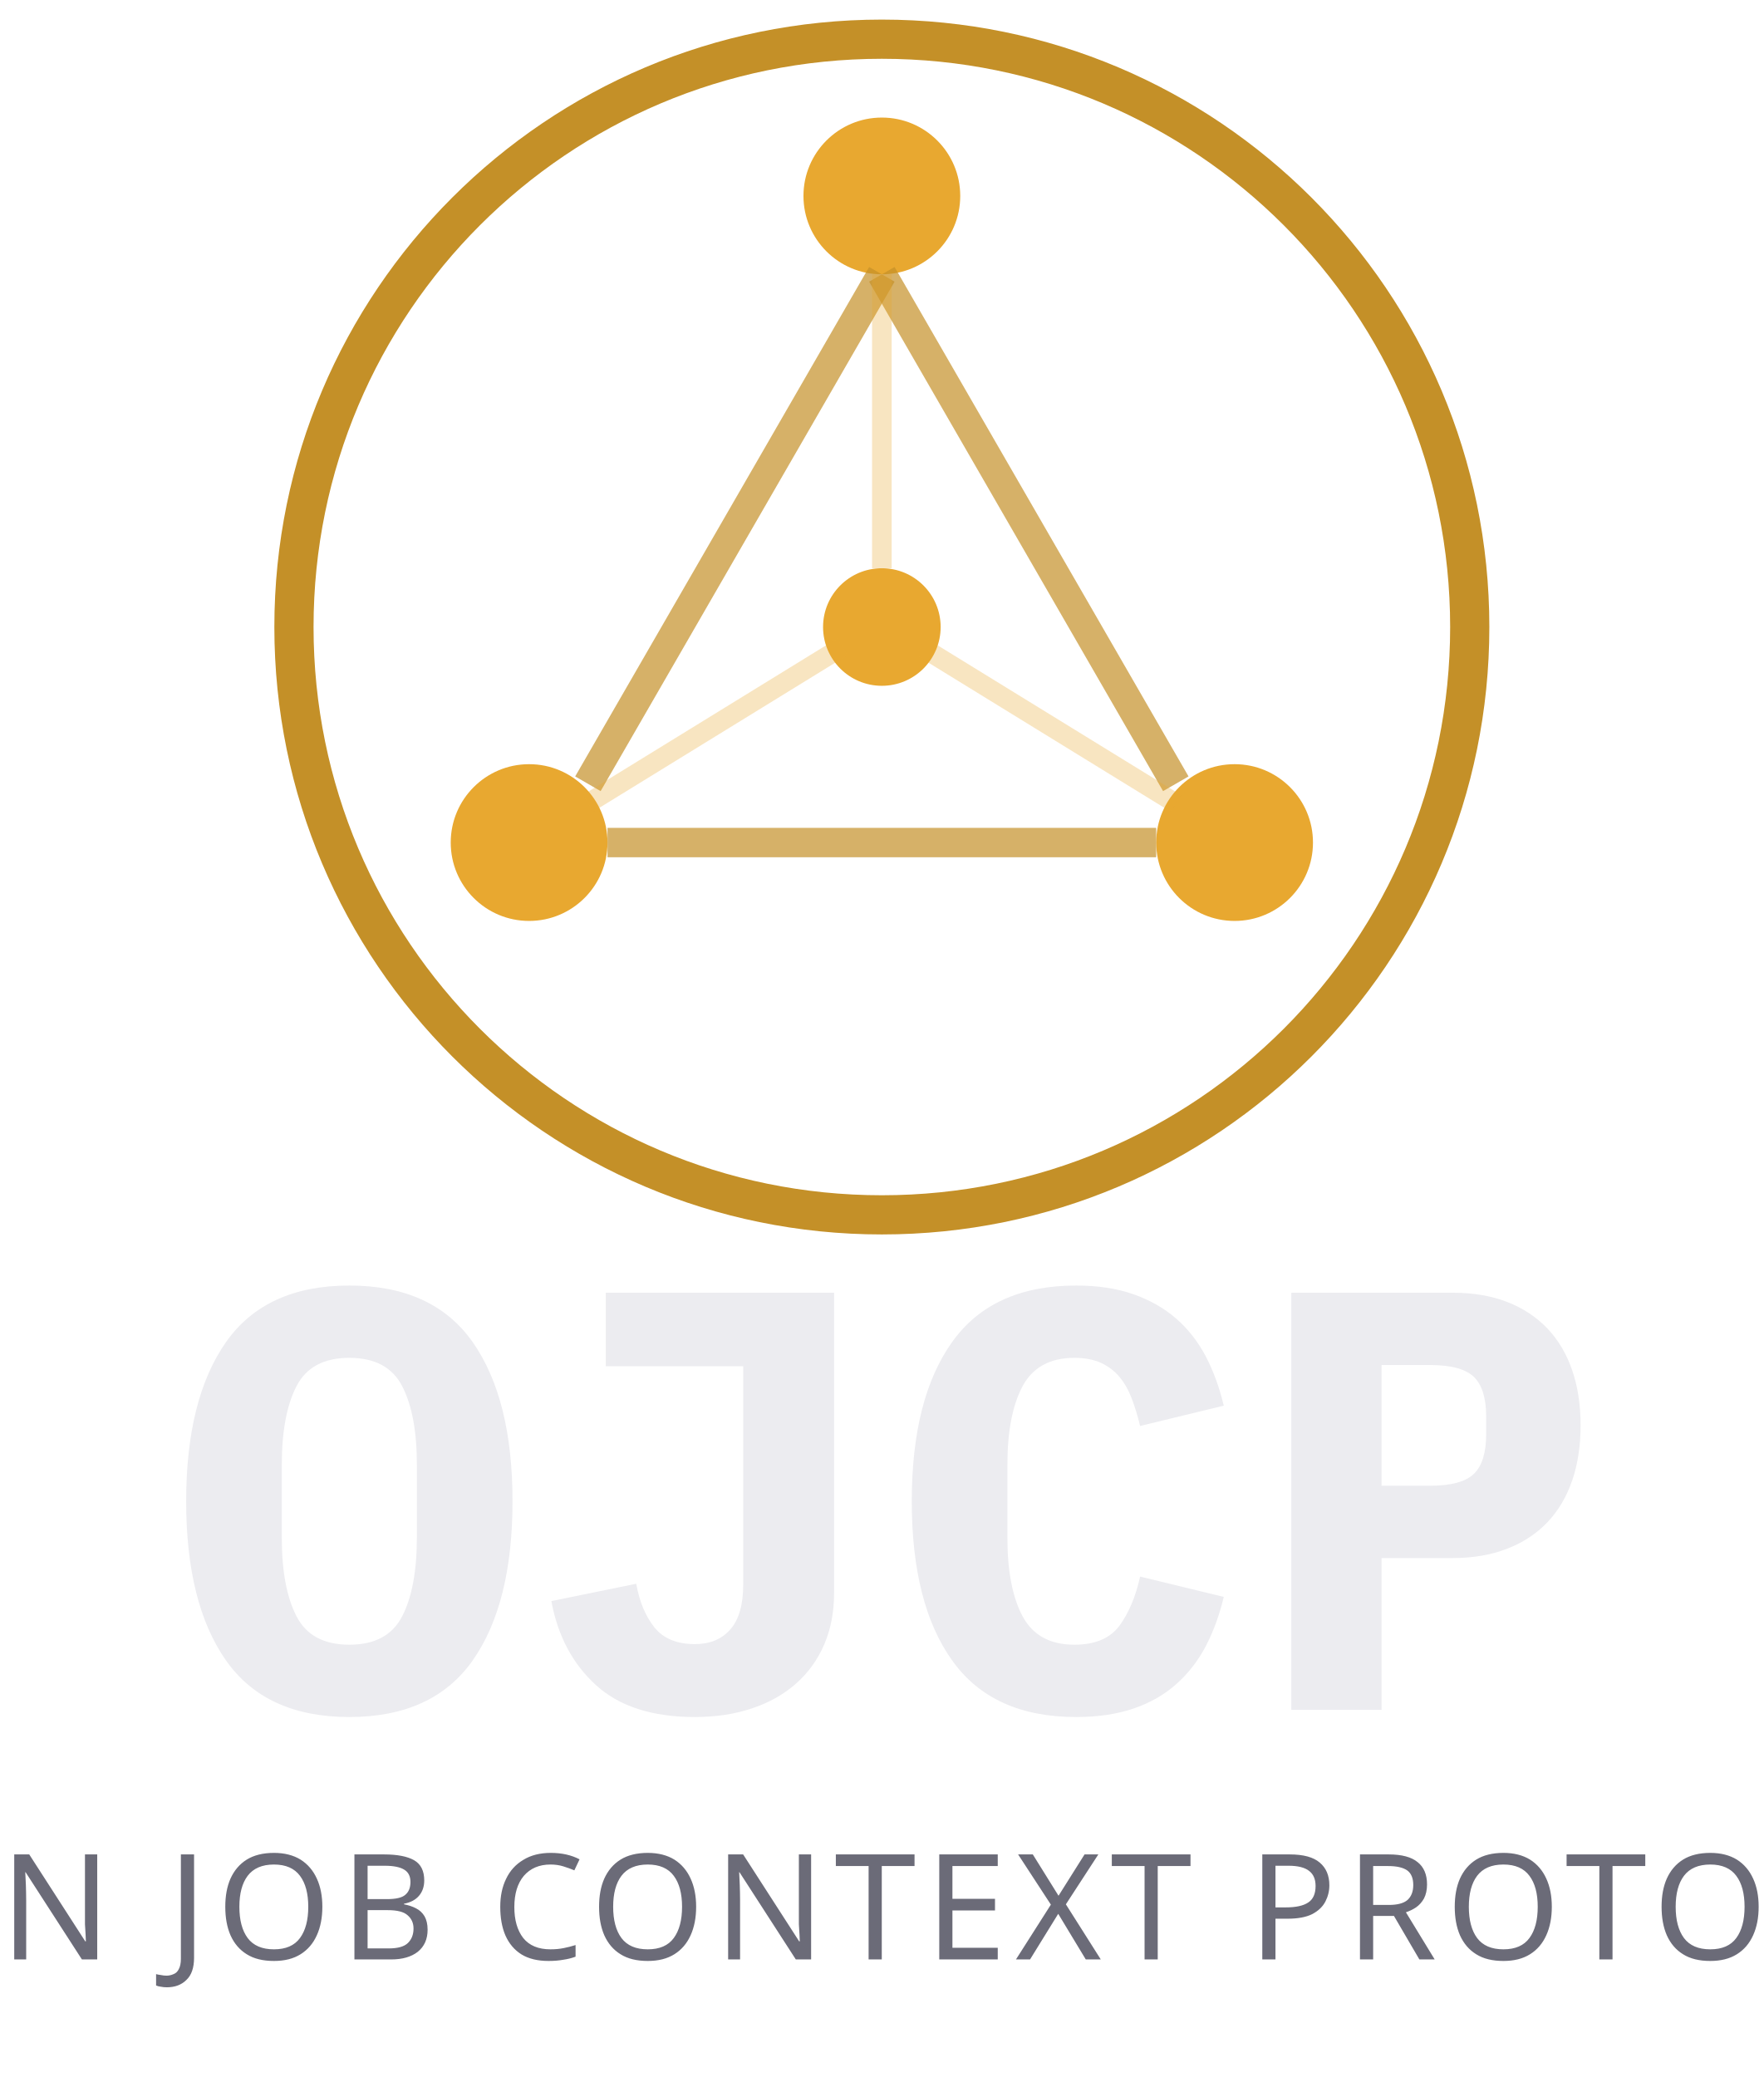
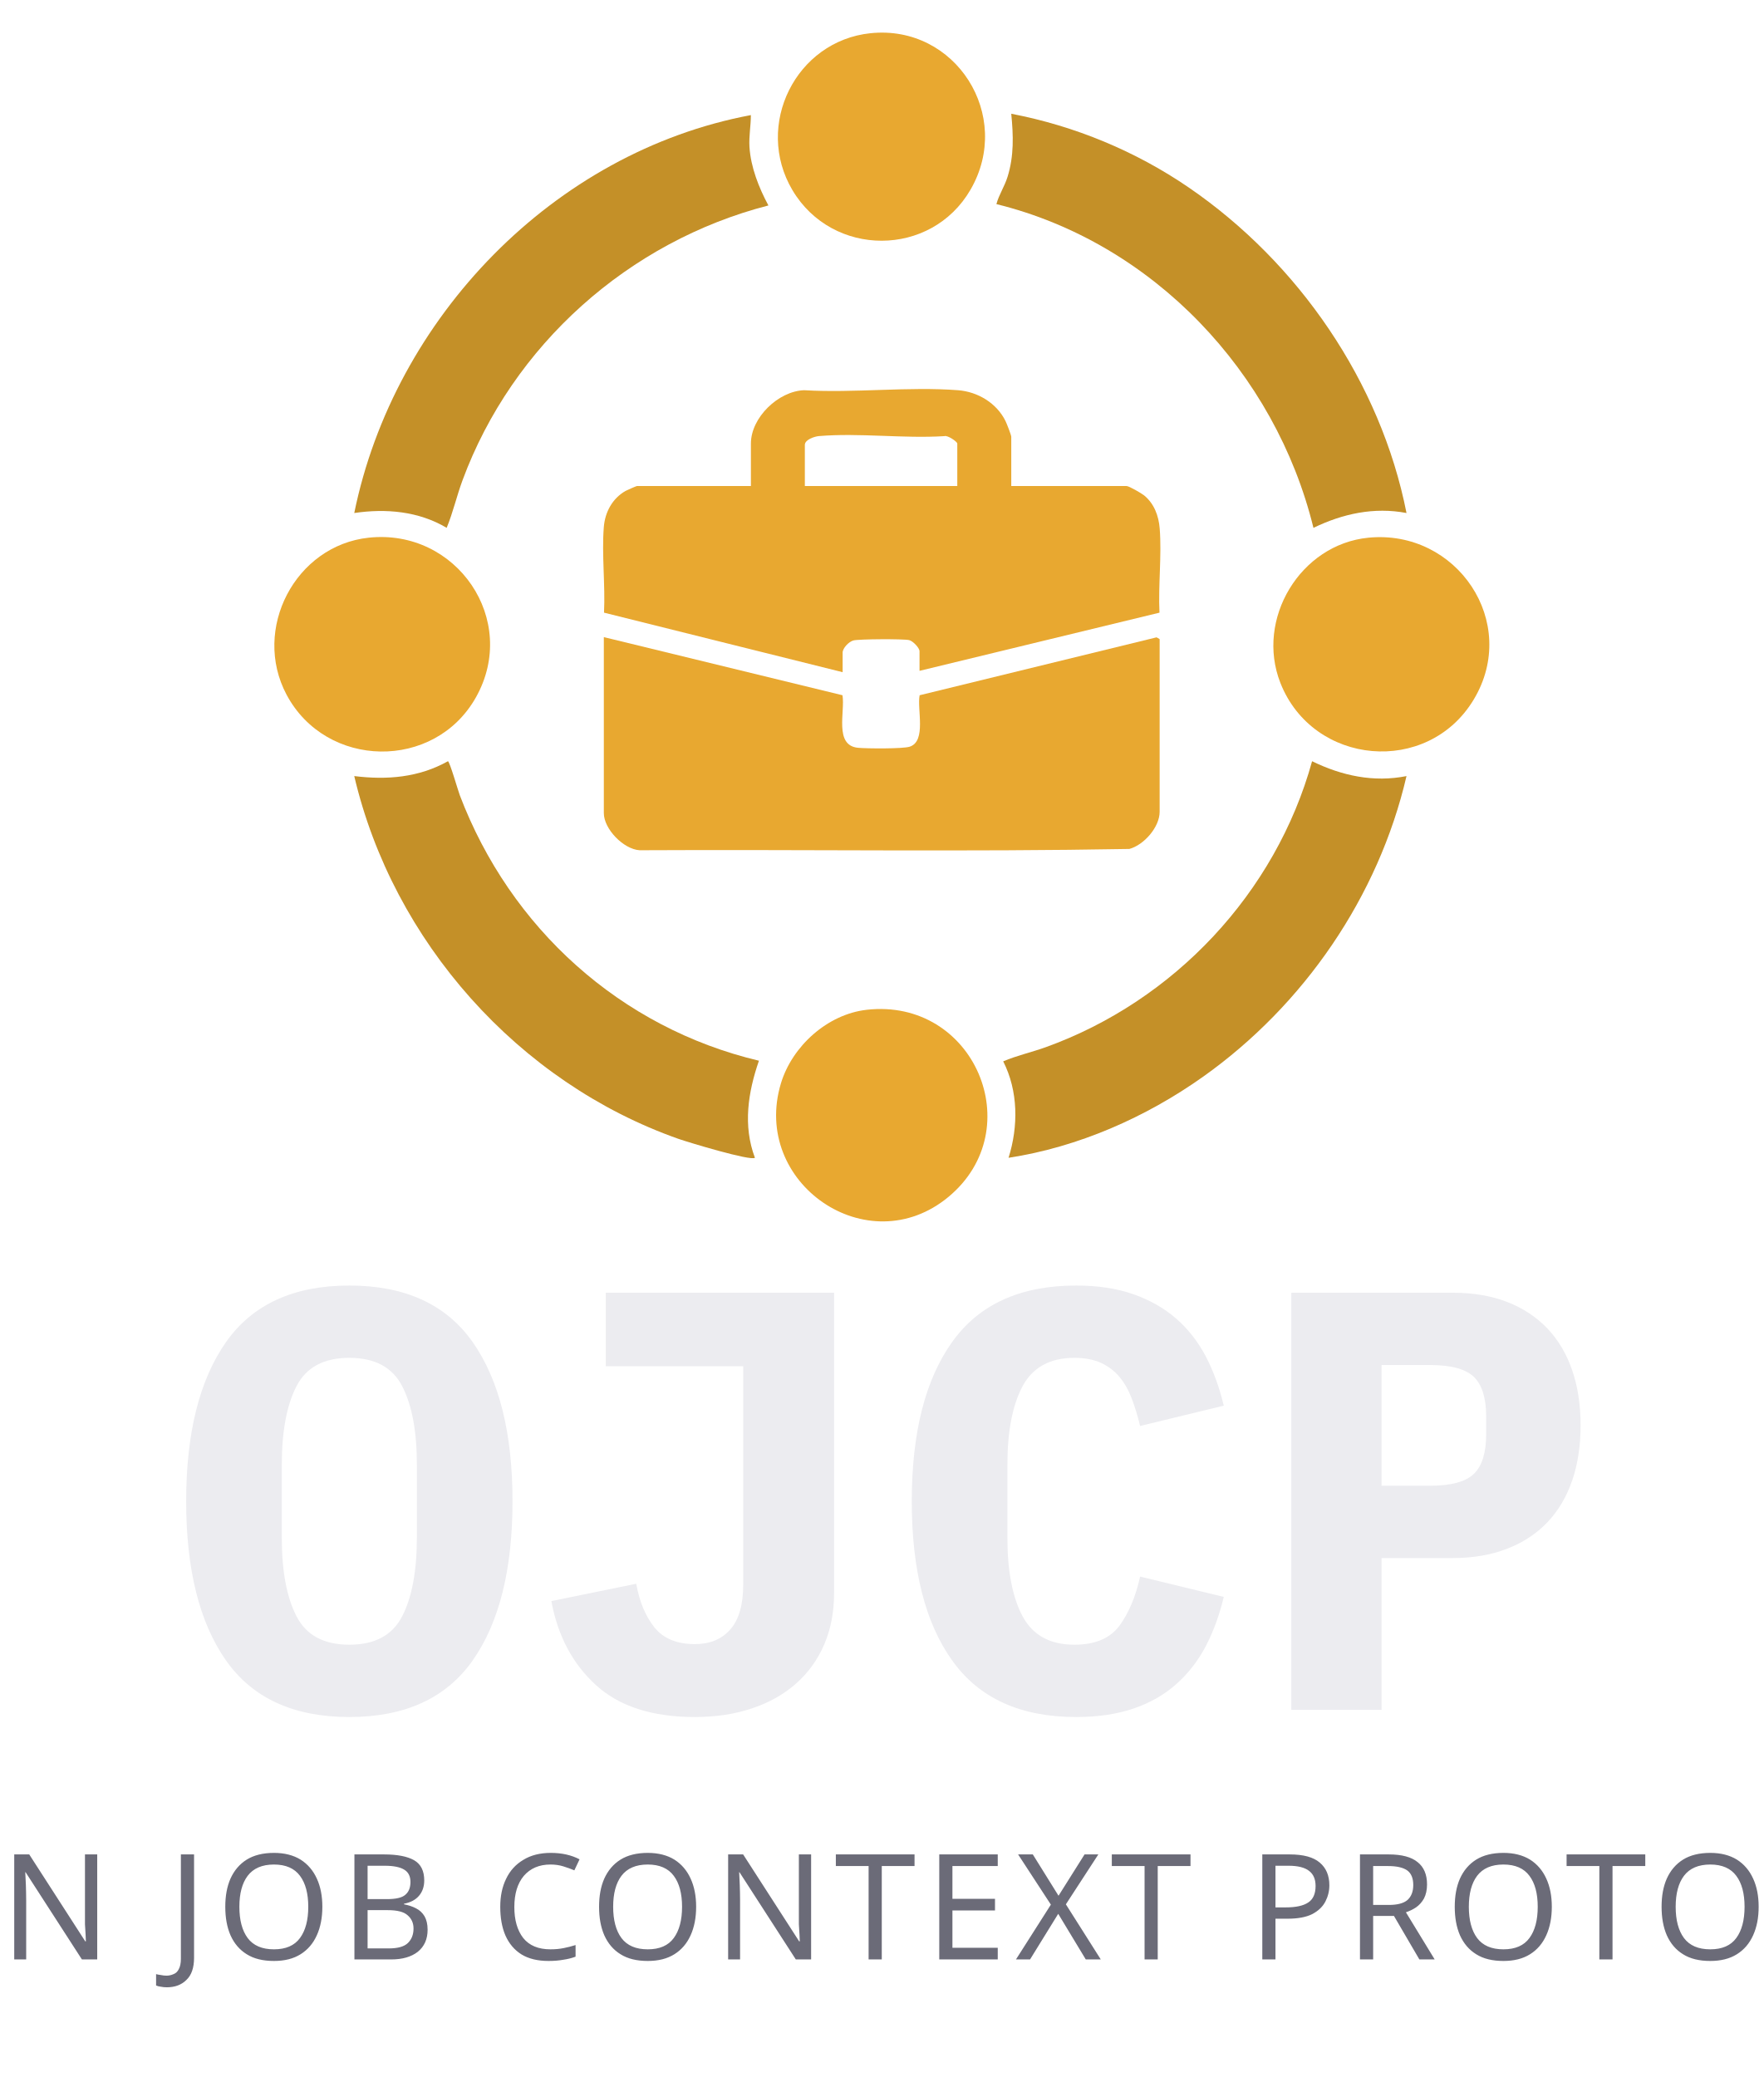
<svg xmlns="http://www.w3.org/2000/svg" width="90" height="106" viewBox="0 0 90 106" fill="none">
  <g transform="translate(13, 0)">
-     <circle cx="32" cy="32" r="30" stroke="#c49028" stroke-width="2" fill="none" />
-     <circle cx="32" cy="10" r="4" fill="#e8a830" />
-     <circle cx="14" cy="43" r="4" fill="#e8a830" />
-     <circle cx="50" cy="43" r="4" fill="#e8a830" />
-     <line x1="32" y1="14" x2="17" y2="40" stroke="#c49028" stroke-width="1.5" opacity="0.7" />
-     <line x1="32" y1="14" x2="47" y2="40" stroke="#c49028" stroke-width="1.5" opacity="0.7" />
-     <line x1="18" y1="43" x2="46" y2="43" stroke="#c49028" stroke-width="1.5" opacity="0.7" />
-     <circle cx="32" cy="32" r="3" fill="#e8a830" opacity="1" />
-     <line x1="32" y1="14" x2="32" y2="29" stroke="#e8a830" stroke-width="1" opacity="0.3" />
-     <line x1="17" y1="41" x2="30" y2="33" stroke="#e8a830" stroke-width="1" opacity="0.3" />
-     <line x1="47" y1="41" x2="34" y2="33" stroke="#e8a830" stroke-width="1" opacity="0.3" />
+     <g transform="translate(1, 1.665) scale(0.068841)">
+       <g fill="#c49028">
+         <path d="M353.22,61.14c.02,7.88-1.53,15.6-1.04,23.54.93,15.06,6.98,30.33,14.04,43.45-103.46,26.63-189.66,103.46-226.75,203.76-4.29,11.6-7.08,23.97-11.74,35.23-20.79-12.33-45-14.46-68.5-10.98C88.72,211.49,207.01,88.56,353.22,61.14Z" />
+         <path d="M839.22,356.14c-24.01-4.6-47.28.49-68.98,11-28.24-115.25-118.98-211.42-235.01-240.01,1.87-6.98,6.02-13.02,8.26-20.23,4.84-15.54,4.32-30.75,2.74-46.76,47.15,9.05,92.2,27.7,131.72,54.78,81.13,55.59,142.13,144.16,161.27,241.22Z" />
+         <path d="M839.22,551.15c-20.76,89.42-76.15,169.85-150.68,222.81-42.49,30.19-92.61,52.25-144.31,60.18,7.31-23.23,7.24-49.5-3.97-71.5,9.94-4.26,21.09-6.73,31.48-10.47,95.24-34.33,170.45-114.3,197.49-212.02,21.96,10.73,45.61,15.87,69.99,11.01Z" />
+         <path d="M359.2,762.18c-8.09,23.38-11.96,48.08-2.98,71.95-3.02,2.57-49.57-11.53-56.52-13.97-118.83-41.78-211.76-146.41-240.48-269.01,24.27,3.02,47.85,1.08,69.46-11,1.31.27,7.54,21.96,8.79,25.24,37.36,98.29,118.87,172.37,221.73,196.79Z" />
+       </g>
+       <g fill="#e8a830">
+         <path d="M546.23,336.14h85.5c1.82,0,11.08,5.38,13.03,6.97,7.41,6.07,10.77,15.12,11.51,24.49,1.59,20-1.15,42.19-.16,62.41l-177.87,43.13v-14.5c0-2.57-4.98-7.68-7.71-8.29-4.28-.97-37.28-.82-41.32.26-3.36.9-7.97,5.67-7.97,9.03v14.5l-176.87-44.13c1-20.55-1.76-43.07-.16-63.41.87-11.09,6.35-21.31,16.15-26.85,1.01-.57,7.93-3.61,8.39-3.61h84.5v-31.5c0-19.28,20.38-38.89,39.46-39.54,37.11,2.21,77.34-2.81,114.07,0,14.65,1.12,28.62,9.53,35.18,22.82.89,1.81,4.28,10.41,4.28,11.72v36.5ZM506.23,336.14v-31.5c0-1.38-7.18-6.31-9.5-5.5-30.11,1.91-63.31-2.54-93.04-.04-3.32.28-10.46,2.64-10.46,6.54v30.5h113Z" />
+         <path d="M244.23,448.14l176.9,43.09c2.07,12.24-6.38,37.26,11.55,38.96,6.47.61,33.24.82,38.28-.82,12.58-4.09,5.31-27.85,7.36-38.14l175.63-42.93,2.28,1.33v128c0,11.37-11.61,24.6-22.45,27.55-120.8,2.21-242.08.31-363.06.96-11.93-.77-26.49-15.78-26.49-27.51v-130.5Z" />
+         <path d="M70,374.42c64.97-6.9,111.74,60.94,79.4,118.4-30.69,54.52-110.98,53.17-140.35-2-25.83-48.53,6.42-110.61,60.95-116.4Z" />
+         <path d="M811.02,374.43c65.54-6.37,112.39,62.84,78.01,120.01-34.11,56.73-119.1,49.11-143.29-12.32-18.61-47.26,14.68-102.77,65.28-107.69Z" />
+         <path d="M439,724.42c79.73-9.02,121.2,88.48,60.7,138.7-59.81,49.64-146.53-10.31-124.19-84.19,8.32-27.53,34.48-51.22,63.5-54.5Z" />
+         <path d="M442.02.43c62.96-6.48,105.86,61.07,74.01,116.01-29.21,50.4-102.28,50.39-131.98.36-28.57-48.11,2.49-110.67,57.96-116.38Z" />
+       </g>
+     </g>
  </g>
  <g transform="translate(9.5, 56) scale(0.61)" fill="#ececf0">
    <path d="M13.65 51.85Q6.65 51.85 3.32 47.10Q0 42.35 0 33.80Q0 25.25 3.32 20.50Q6.65 15.75 13.65 15.75Q20.65 15.75 23.98 20.50Q27.30 25.25 27.30 33.80Q27.30 42.35 23.98 47.10Q20.65 51.85 13.65 51.85M13.65 45.80Q16.85 45.80 18.07 43.42Q19.30 41.05 19.30 36.80L19.30 30.75Q19.30 26.55 18.07 24.17Q16.85 21.80 13.65 21.80Q10.45 21.80 9.23 24.17Q8 26.55 8 30.75L8 36.85Q8 41.05 9.23 43.42Q10.45 45.80 13.65 45.80ZM54.20 16.35L54.20 41.50Q54.20 43.85 53.38 45.77Q52.55 47.70 51.02 49.05Q49.50 50.40 47.35 51.12Q45.20 51.85 42.55 51.85Q37.20 51.85 34.27 49.17Q31.35 46.50 30.55 42.15L37.65 40.70Q38.05 42.95 39.17 44.35Q40.30 45.75 42.55 45.75Q44.45 45.75 45.52 44.52Q46.60 43.30 46.60 40.75L46.60 22.50L35.10 22.50L35.10 16.35L54.20 16.35ZM74.45 51.85Q67.45 51.85 64.08 47.12Q60.70 42.40 60.70 33.80Q60.70 25.20 64.08 20.47Q67.45 15.75 74.45 15.75Q77.15 15.75 79.22 16.47Q81.30 17.20 82.80 18.50Q84.30 19.80 85.28 21.65Q86.25 23.50 86.80 25.80L79.80 27.50Q79.50 26.25 79.10 25.20Q78.70 24.15 78.08 23.40Q77.45 22.65 76.53 22.22Q75.60 21.80 74.30 21.80Q71.25 21.80 69.97 24.17Q68.70 26.55 68.70 30.75L68.70 36.85Q68.70 41.05 69.97 43.42Q71.25 45.80 74.30 45.80Q76.90 45.80 78.08 44.20Q79.25 42.60 79.80 40.10L86.80 41.80Q86.25 44.10 85.28 45.95Q84.30 47.80 82.80 49.12Q81.30 50.45 79.22 51.15Q77.15 51.85 74.45 51.85ZM92.45 51.25L92.45 16.35L105.95 16.35Q108.50 16.35 110.50 17.12Q112.50 17.90 113.88 19.35Q115.25 20.80 115.95 22.85Q116.65 24.90 116.65 27.45Q116.65 30.00 115.95 32.05Q115.25 34.10 113.88 35.55Q112.50 37.00 110.50 37.77Q108.50 38.55 105.95 38.55L100 38.55L100 51.25L92.45 51.25M100 32.50L104.05 32.50Q106.70 32.50 107.73 31.50Q108.75 30.50 108.75 28.20L108.75 26.70Q108.75 24.40 107.73 23.40Q106.70 22.40 104.05 22.40L100 22.40L100 32.50Z" />
  </g>
  <text x="45" y="100" text-anchor="middle" font-family="'IBM Plex Sans', sans-serif" font-weight="300" font-size="7.5" fill="#6b6b78" letter-spacing="0.06em">OPEN JOB CONTEXT PROTOCOL</text>
</svg>
